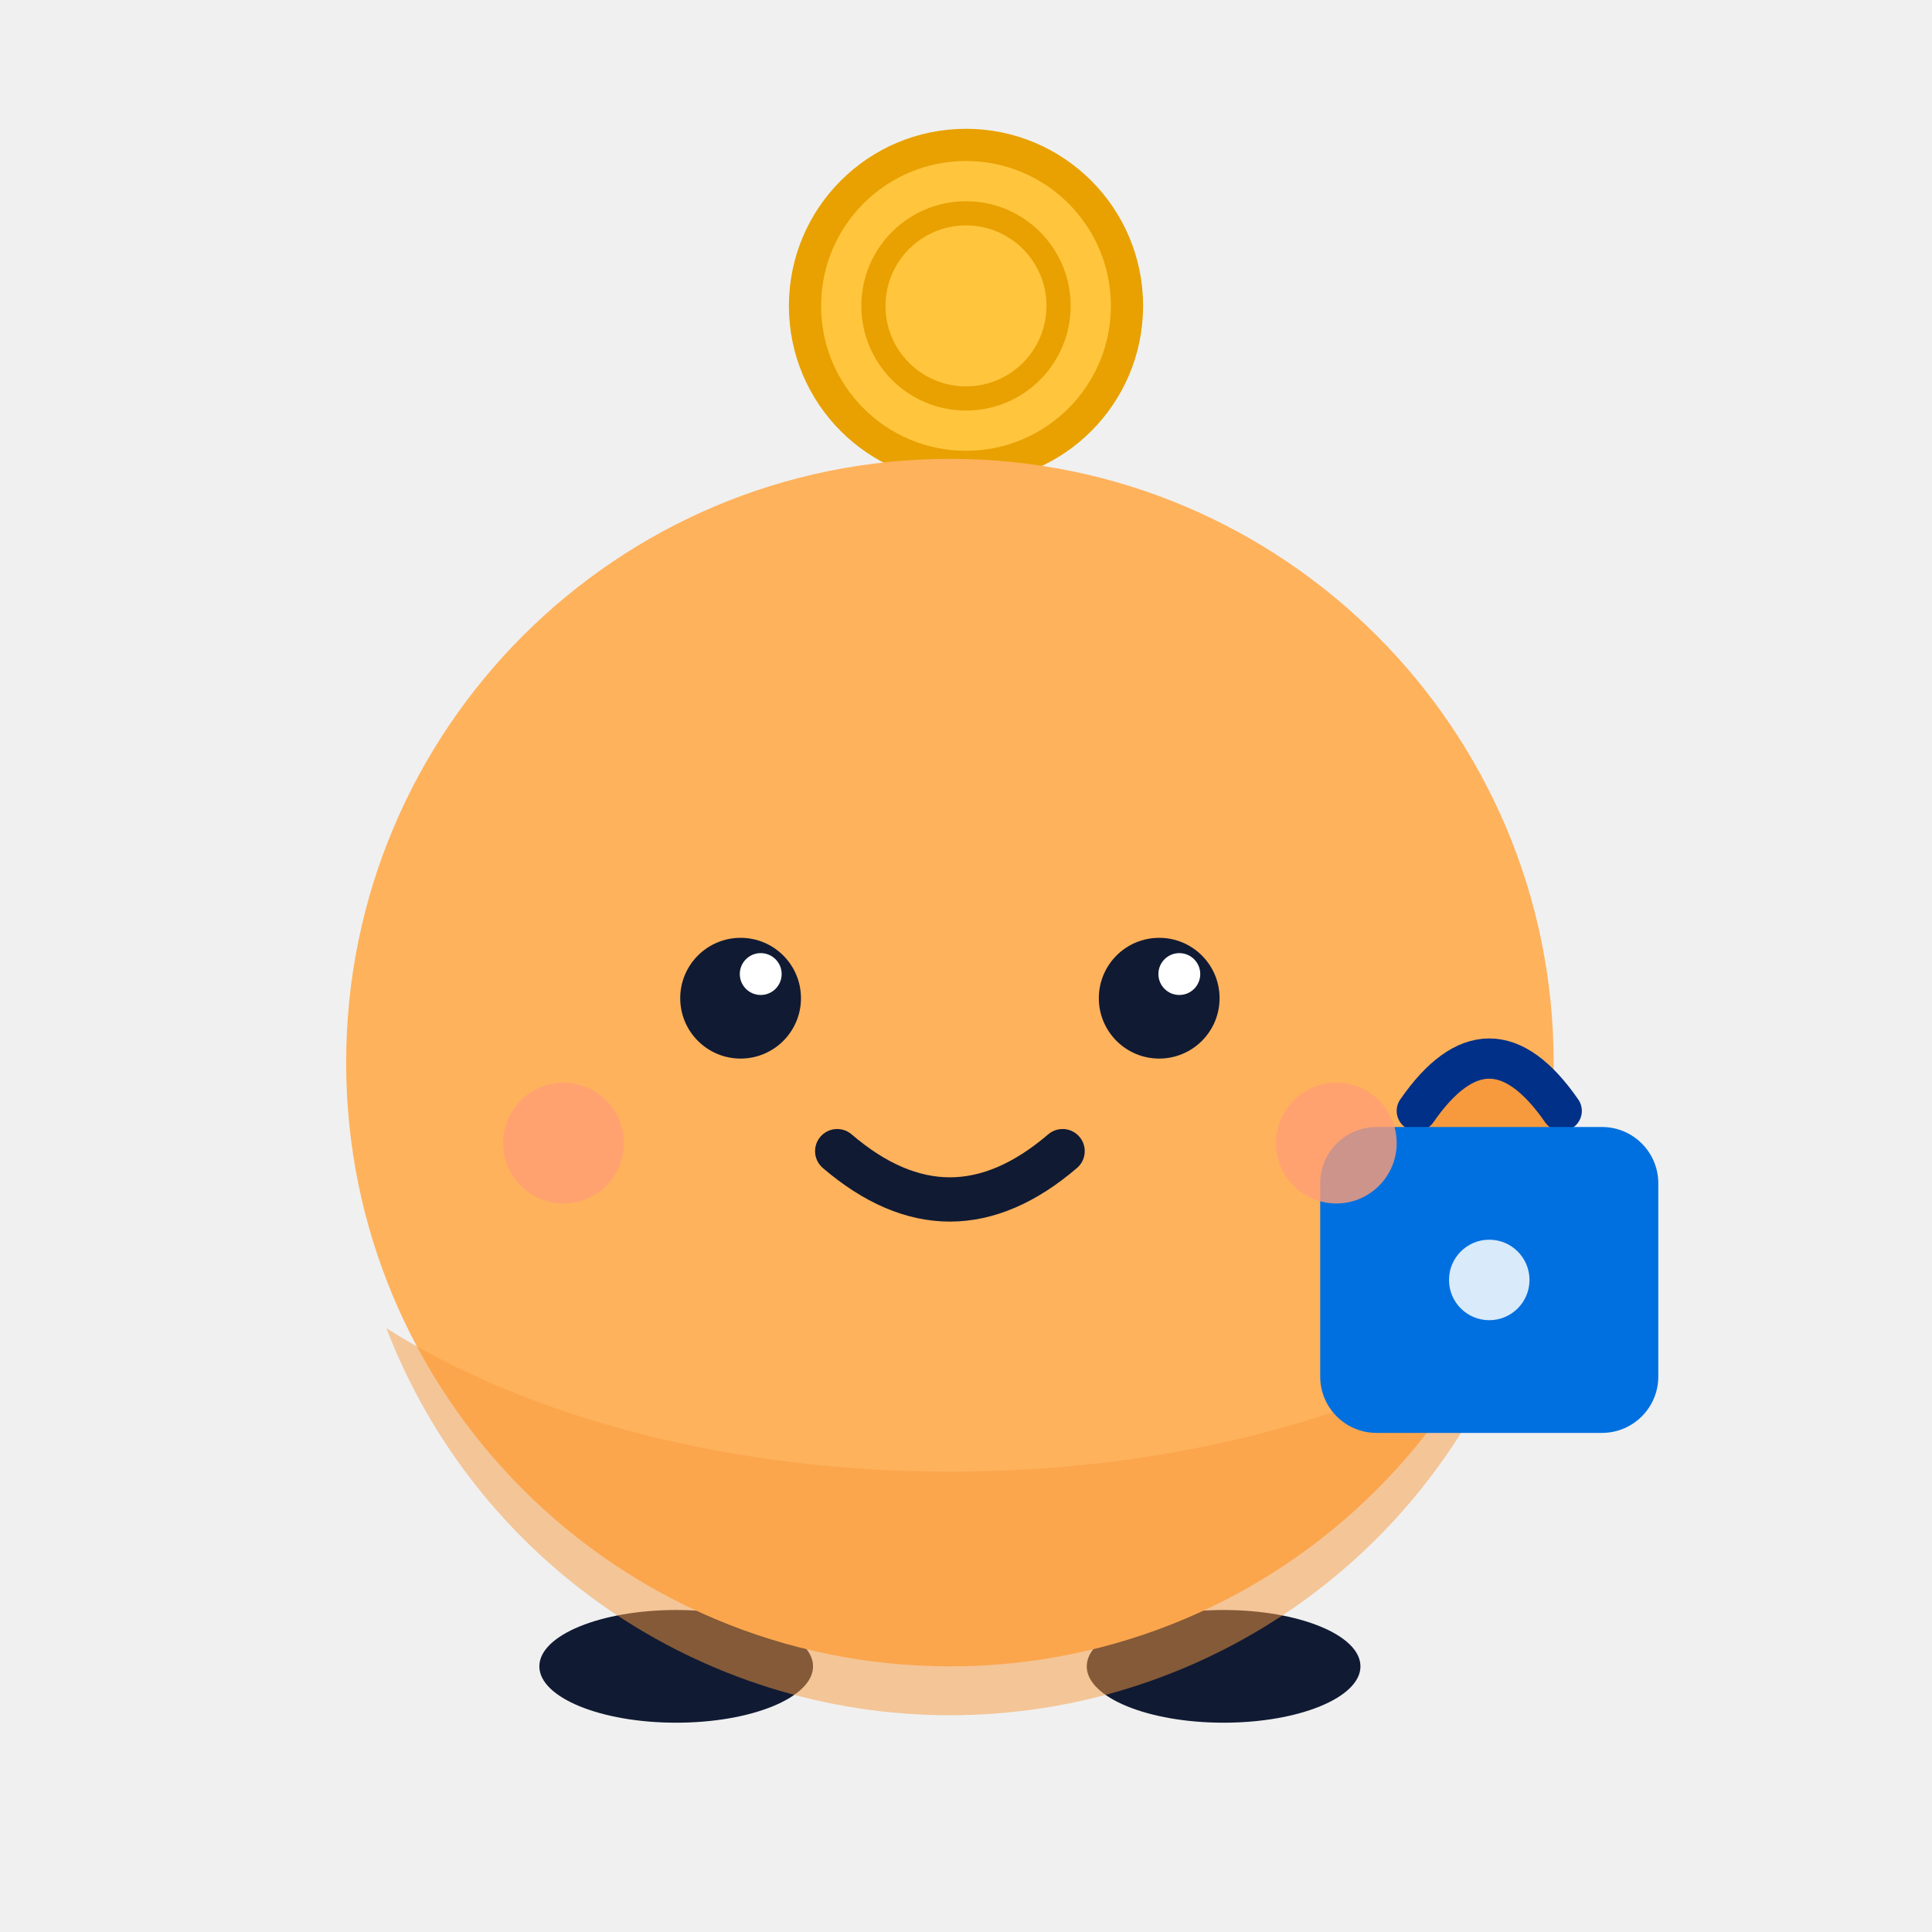
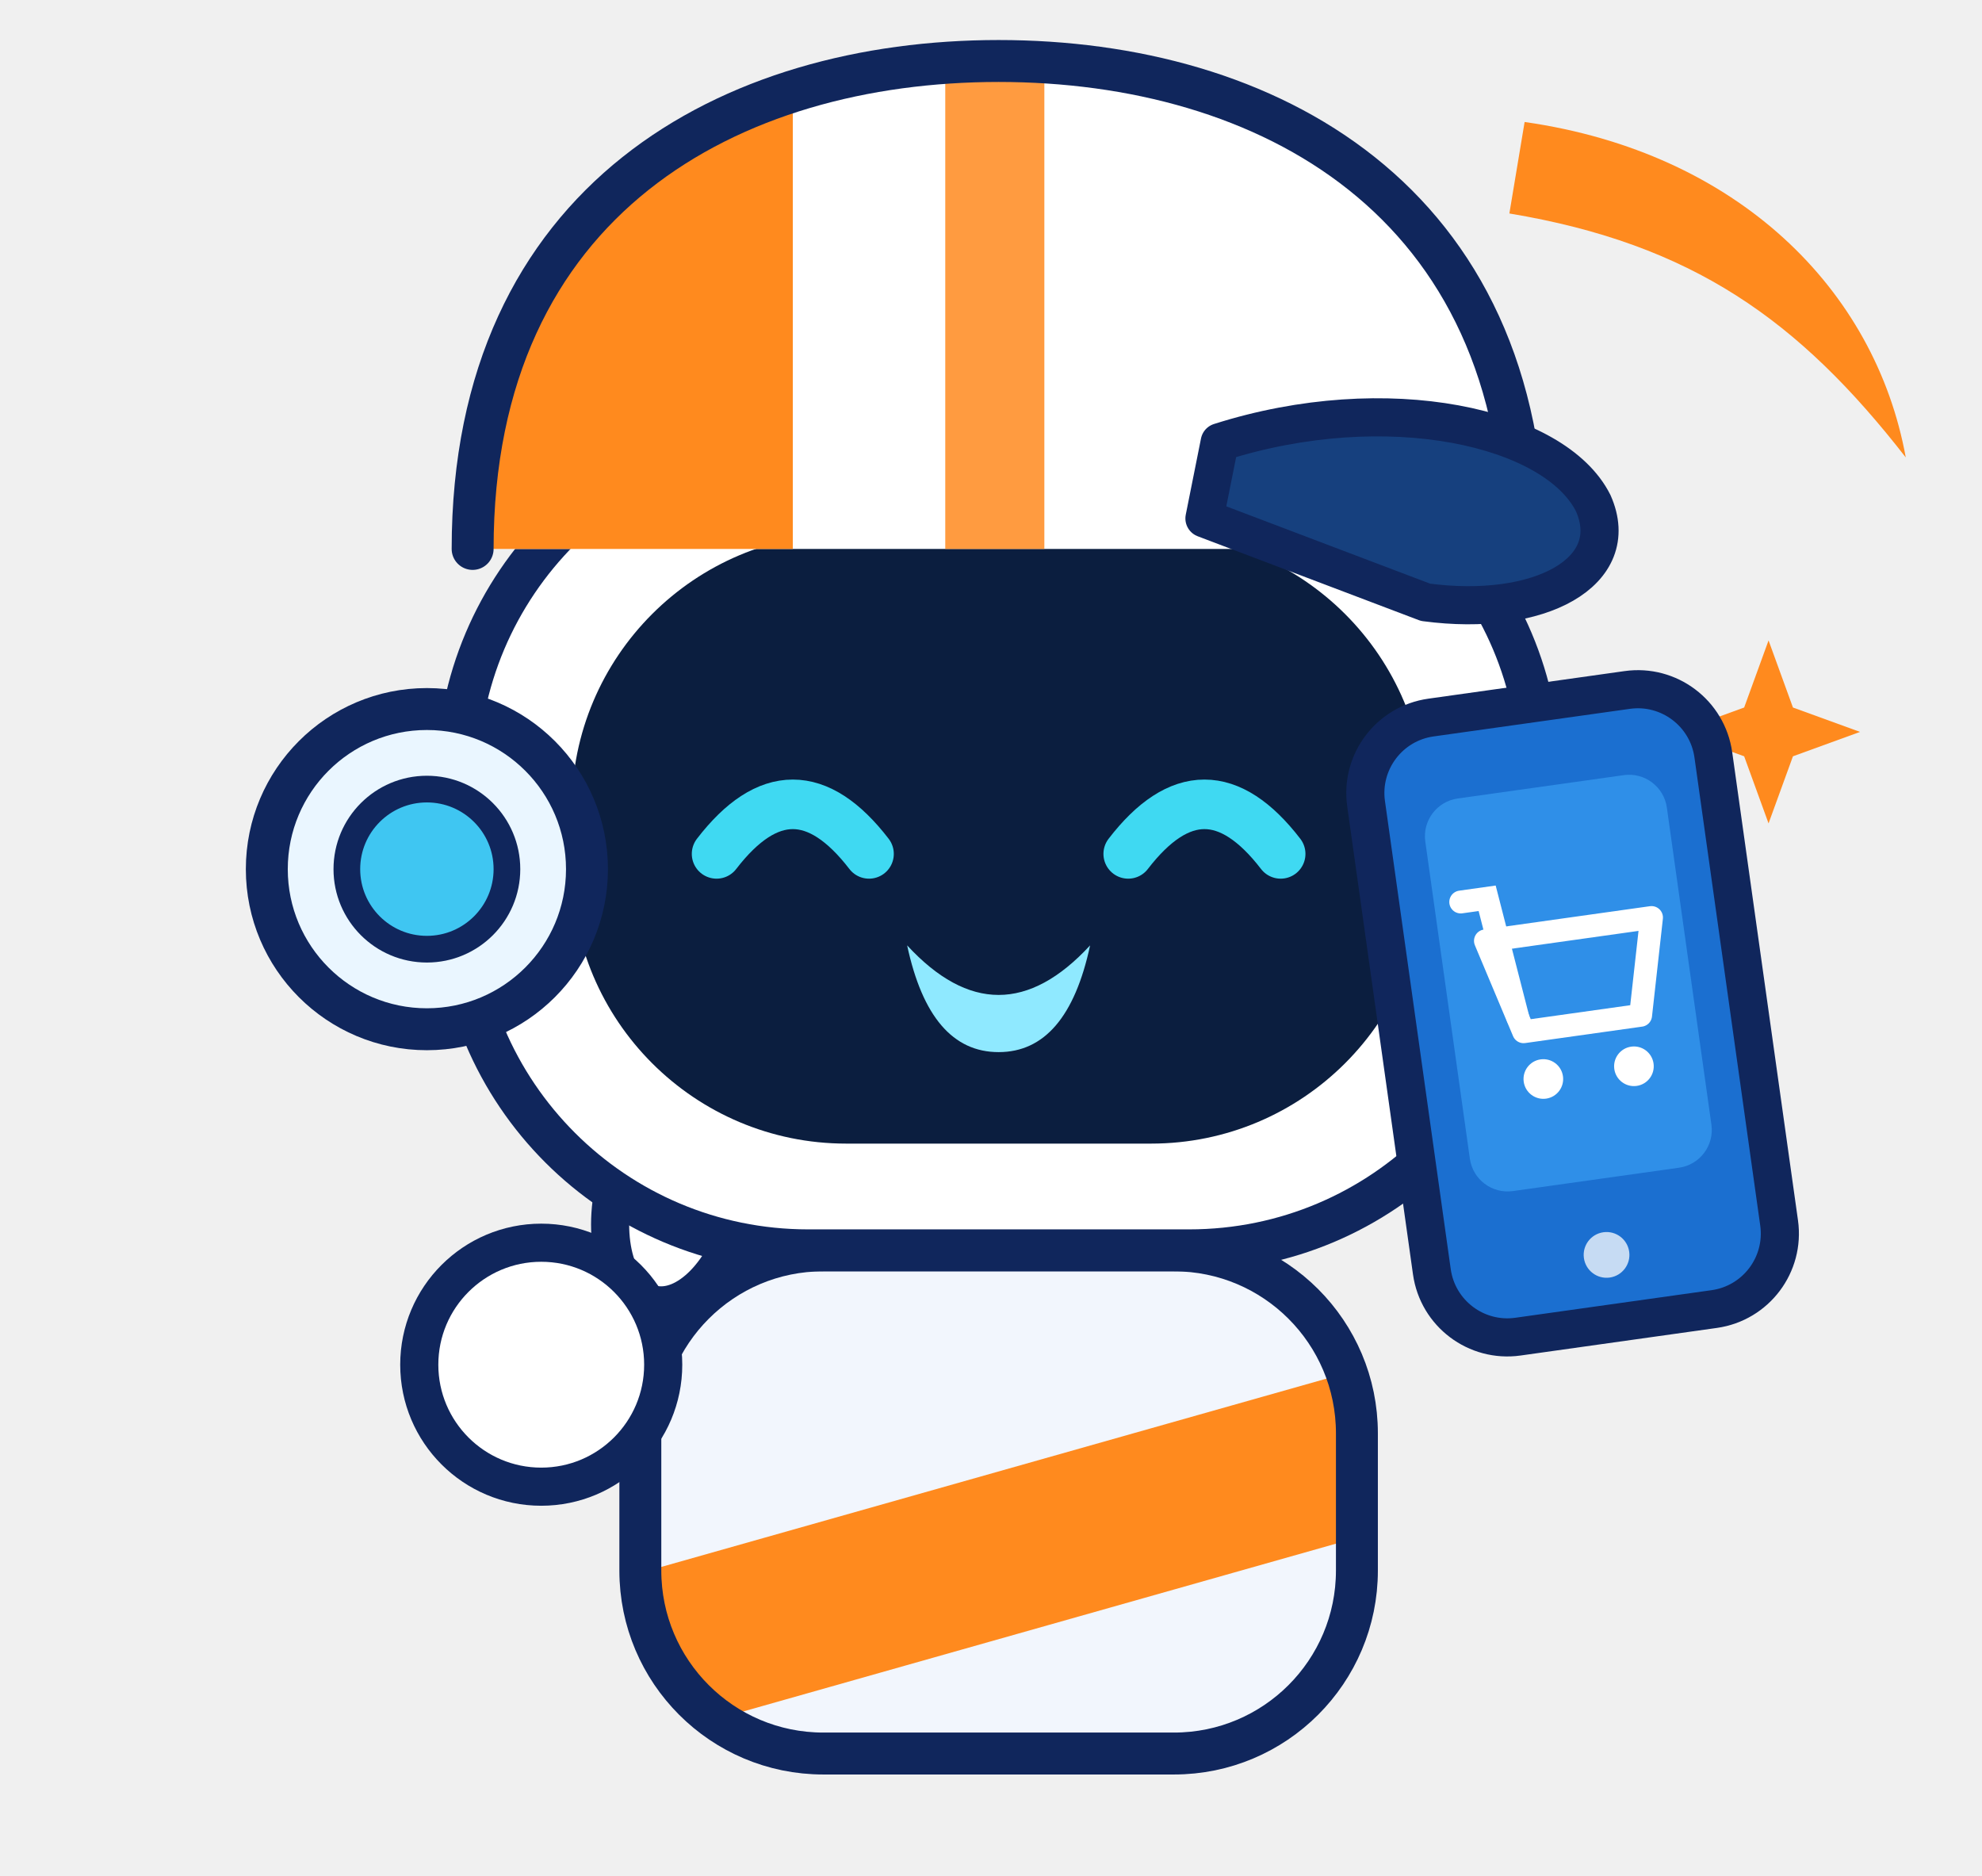
- <svg xmlns="http://www.w3.org/2000/svg" viewBox="0 0 240 240">
-   <rect x="115" y="52" width="10" height="12" rx="4" fill="#e8a100" />
-   <circle cx="120" cy="38" r="20" fill="#ffc53d" />
-   <circle cx="120" cy="38" r="20" fill="none" stroke="#e8a100" stroke-width="4" />
-   <circle cx="120" cy="38" r="11.5" fill="none" stroke="#e8a100" stroke-width="3" />
-   <ellipse cx="84" cy="207" rx="17" ry="7" fill="#101a33" />
-   <ellipse cx="152" cy="207" rx="17" ry="7" fill="#101a33" />
-   <circle cx="118" cy="132" r="75" fill="#ffb25c" />
-   <path d="M48 165 a75 75 0 0 0 140 0 a95 55 0 0 1 -140 0 z" fill="#f79a3d" opacity="0.5" />
-   <ellipse cx="188" cy="150" rx="11" ry="17" fill="#f79a3d" transform="rotate(-18 188 150)" />
-   <path d="M176 138 q9 -13 18 0" fill="none" stroke="#003087" stroke-width="5" stroke-linecap="round" />
-   <rect x="164" y="140" width="42" height="38" rx="7" fill="#0070e0" />
-   <circle cx="185" cy="159" r="5" fill="#ffffff" opacity="0.85" />
-   <circle cx="92" cy="124" r="7.5" fill="#101a33" />
-   <circle cx="144" cy="124" r="7.5" fill="#101a33" />
-   <circle cx="94.5" cy="121" r="2.6" fill="#ffffff" />
-   <circle cx="146.5" cy="121" r="2.6" fill="#ffffff" />
-   <path d="M104 143 q14 12 28 0" fill="none" stroke="#101a33" stroke-width="5.5" stroke-linecap="round" />
-   <circle cx="70" cy="142" r="7.5" fill="#ff9d76" opacity="0.8" />
-   <circle cx="166" cy="142" r="7.5" fill="#ff9d76" opacity="0.8" />
+ <svg xmlns="http://www.w3.org/2000/svg" viewBox="0 0 260 246">
+   <defs>
+     <clipPath id="dome">
+       <path d="M62 72 C62 26 96 8 131 8 C166 8 200 26 200 72 Z" />
+     </clipPath>
+     <clipPath id="torso">
+       <rect x="84" y="164" width="94" height="66" rx="24" />
+     </clipPath>
+   </defs>
+   <path d="M200 16 C228 20 246 38 250 60 C236 42 222 32 198 28 Z" fill="#ff8a1e" />
+   <path d="M232 84 l3.2 8.8 8.8 3.2 -8.8 3.2 -3.2 8.8 -3.2 -8.8 -8.8 -3.2 8.8 -3.2 Z" fill="#ff8a1e" />
+   <rect x="84" y="164" width="94" height="66" rx="24" fill="#f2f6fd" />
+   <g clip-path="url(#torso)">
+     <path d="M78 208 L184 178 L184 200 L78 230 Z" fill="#ff8a1e" />
+   </g>
+   <rect x="84" y="164" width="94" height="66" rx="24" fill="none" stroke="#10265c" stroke-width="5.5" />
+   <ellipse cx="89" cy="157" rx="8.5" ry="14.5" fill="#ffffff" stroke="#10265c" stroke-width="5" transform="rotate(14 89 157)" />
+   <circle cx="71" cy="179" r="16" fill="#ffffff" stroke="#10265c" stroke-width="5" />
+   <rect x="60" y="56" width="142" height="108" rx="46" fill="#ffffff" stroke="#10265c" stroke-width="5.5" />
+   <rect x="75" y="70" width="112" height="80" rx="36" fill="#0b1e3f" />
+   <path d="M94 112 q10 -13 20 0" fill="none" stroke="#3fd9f2" stroke-width="6.5" stroke-linecap="round" />
+   <path d="M148 112 q10 -13 20 0" fill="none" stroke="#3fd9f2" stroke-width="6.5" stroke-linecap="round" />
+   <path d="M119 124 q12 13 24 0 q-3 14 -12 14 q-9 0 -12 -14 Z" fill="#8fe9ff" />
+   <path d="M62 72 C62 26 96 8 131 8 C166 8 200 26 200 72 Z" fill="#ffffff" />
+   <g clip-path="url(#dome)">
+     <path d="M62 72 C62 26 86 10 104 9 L104 72 Z" fill="#ff8a1e" />
+     <rect x="124" y="0" width="13" height="80" fill="#ff8a1e" opacity="0.85" />
+   </g>
+   <path d="M62 72 C62 26 96 8 131 8 C166 8 200 26 200 72" fill="none" stroke="#10265c" stroke-width="5.5" stroke-linecap="round" />
+   <path d="M160 58 C182 51 204 56 209 66 C213 75 202 81 187 79 L158 68 Z" fill="#16407e" stroke="#10265c" stroke-width="5" stroke-linejoin="round" />
+   <circle cx="56" cy="114" r="21" fill="#eaf6ff" stroke="#10265c" stroke-width="5.5" />
+   <circle cx="56" cy="114" r="10.5" fill="#3fc6f2" stroke="#10265c" stroke-width="3.5" />
+   <g transform="translate(-4 0) rotate(-8 210 138)">
+     <rect x="188" y="92" width="46" height="82" rx="10" fill="#1b6fd0" stroke="#10265c" stroke-width="5" />
+     <rect x="195" y="103" width="32" height="52" rx="5" fill="#2f8fe8" />
+     <path d="M201 122 h22 l-3.2 12.5 h-15.5 Z" fill="none" stroke="#ffffff" stroke-width="3" stroke-linejoin="round" />
+     <path d="M198.5 116.5 h3.5 l1.8 16" fill="none" stroke="#ffffff" stroke-width="3" stroke-linecap="round" />
+     <circle cx="206" cy="141" r="2.6" fill="#ffffff" />
+     <circle cx="218" cy="141" r="2.6" fill="#ffffff" />
+     <circle cx="211" cy="165" r="3" fill="#ffffff" opacity="0.75" />
+   </g>
</svg>
